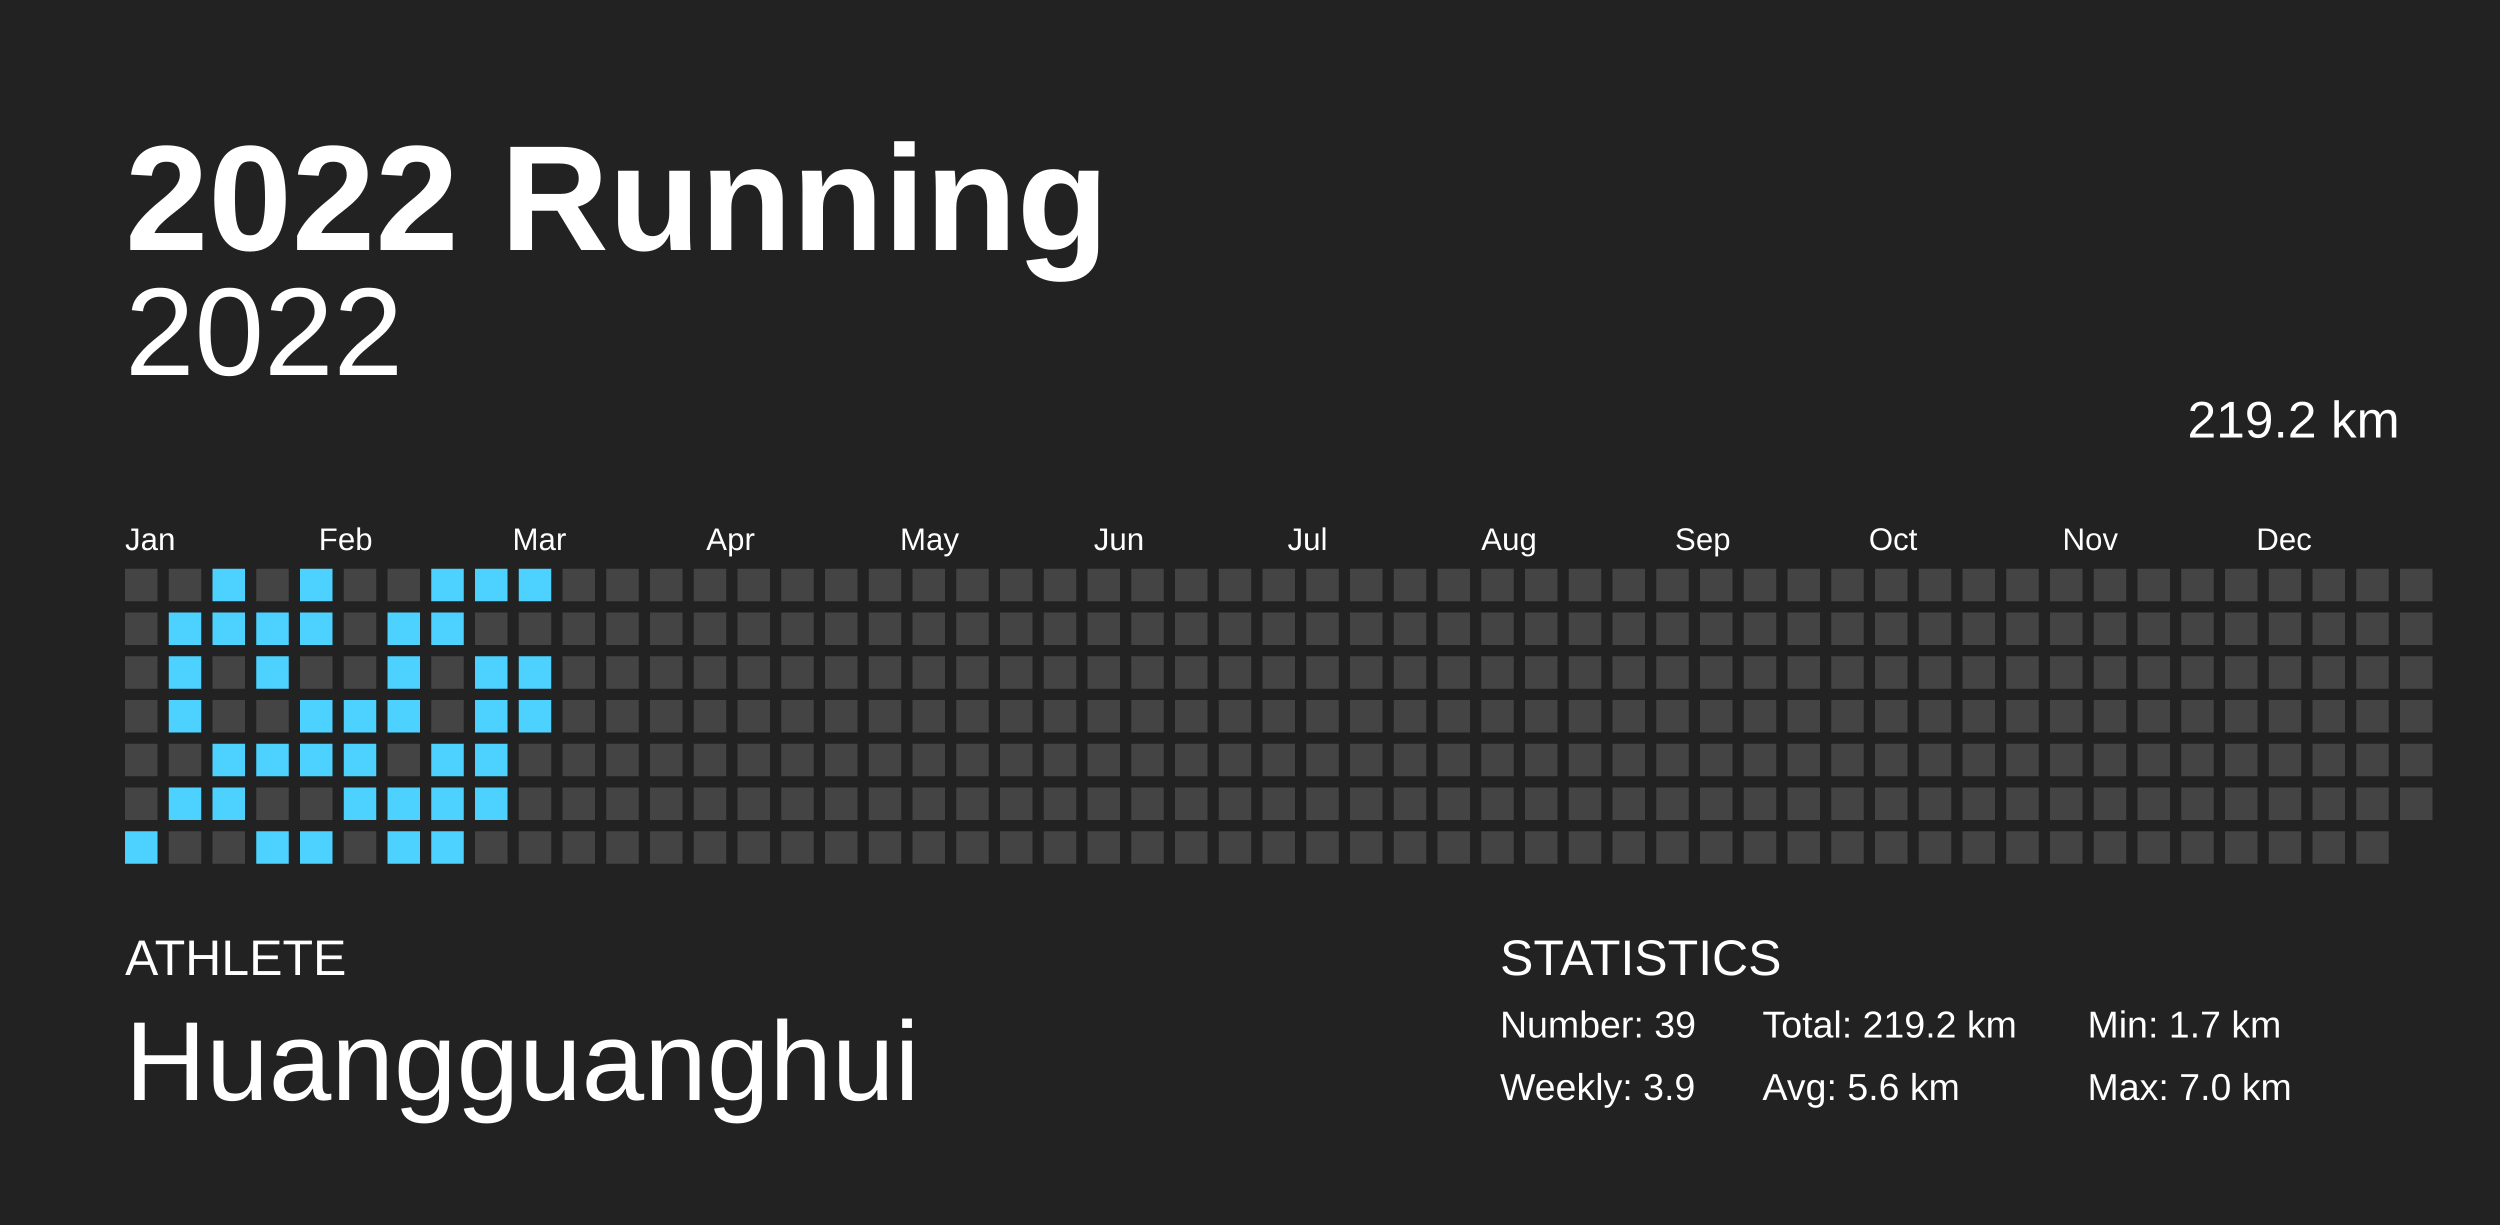
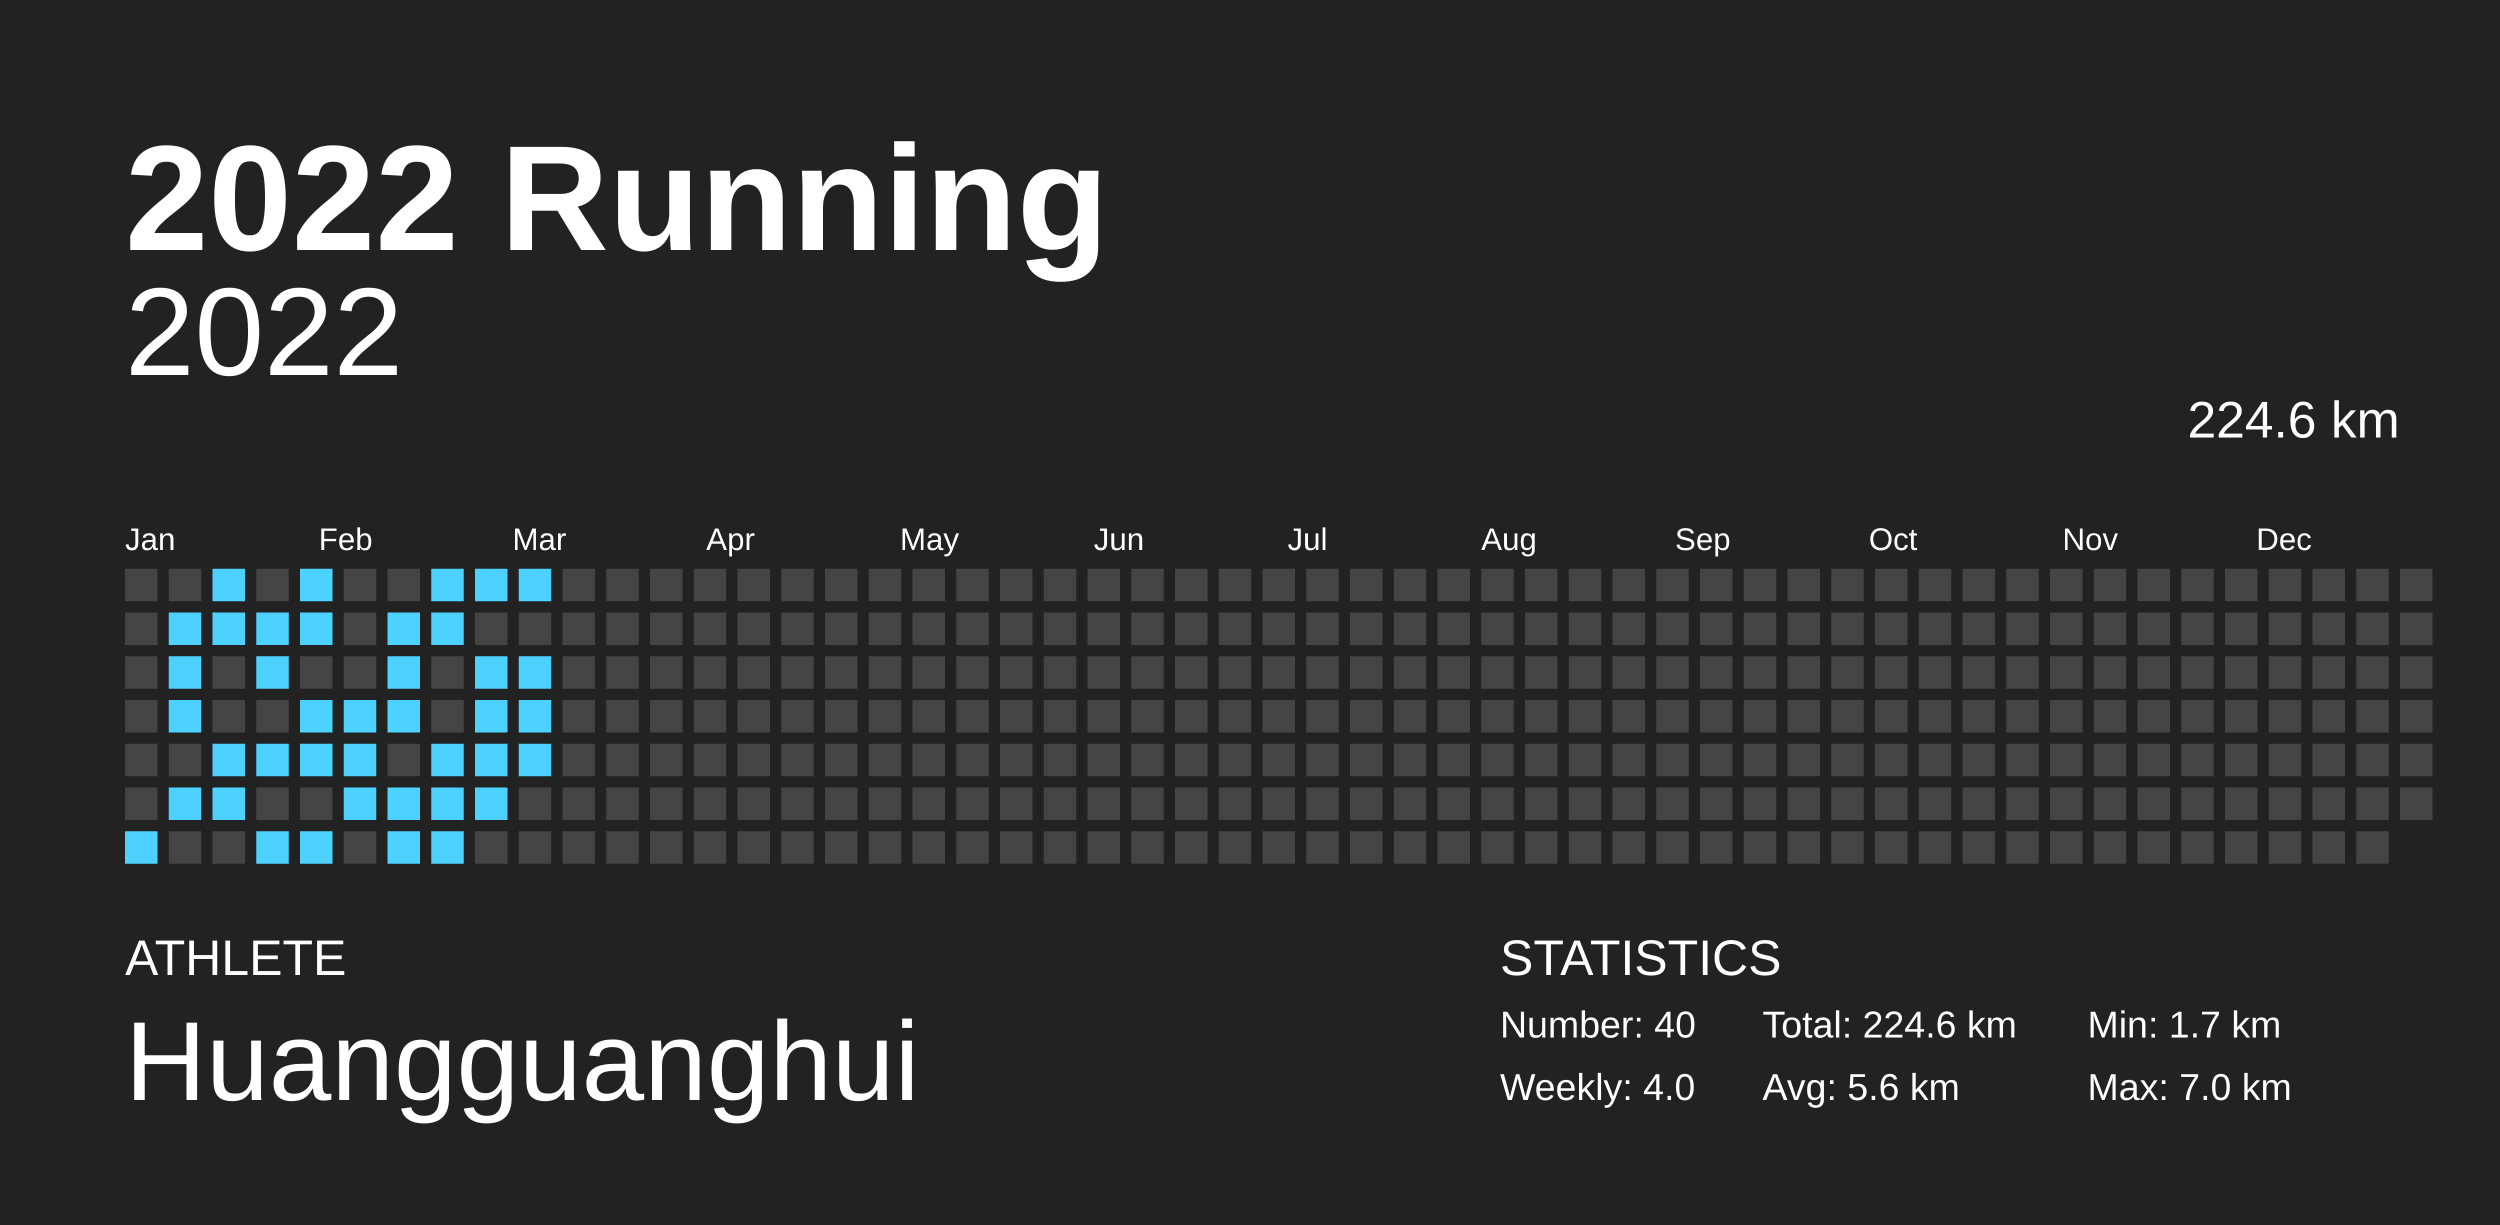
<svg xmlns="http://www.w3.org/2000/svg" baseProfile="full" height="98mm" version="1.1" viewBox="0,0,200,98" width="200mm">
  <defs />
  <rect fill="#222222" height="98" width="200" x="0" y="0" />
  <text fill="#FFFFFF" style="font-size:12px; font-family:Arial; font-weight:bold;" x="10" y="20">2022 Running</text>
  <text fill="#FFFFFF" style="font-size:4px; font-family:Arial" x="10" y="78">ATHLETE</text>
  <text fill="#FFFFFF" style="font-size:9px; font-family:Arial" x="10" y="88">Huangguanghui</text>
  <text fill="#FFFFFF" style="font-size:4px; font-family:Arial" x="120" y="78">STATISTICS</text>
-   <text fill="#FFFFFF" style="font-size:3px; font-family:Arial" x="120" y="83">Number: 39</text>
-   <text fill="#FFFFFF" style="font-size:3px; font-family:Arial" x="120" y="88">Weekly: 3.9</text>
-   <text fill="#FFFFFF" style="font-size:3px; font-family:Arial" x="141" y="83">Total: 219.2 km</text>
+   <text fill="#FFFFFF" style="font-size:3px; font-family:Arial" x="120" y="83">Number: 40</text>
+   <text fill="#FFFFFF" style="font-size:3px; font-family:Arial" x="120" y="88">Weekly: 4.0</text>
+   <text fill="#FFFFFF" style="font-size:3px; font-family:Arial" x="141" y="83">Total: 224.6 km</text>
  <text fill="#FFFFFF" style="font-size:3px; font-family:Arial" x="141" y="88">Avg: 5.6 km</text>
  <text fill="#FFFFFF" style="font-size:3px; font-family:Arial" x="167" y="83">Min: 1.7 km</text>
  <text fill="#FFFFFF" style="font-size:3px; font-family:Arial" x="167" y="88">Max: 7.0 km</text>
  <text alignment-baseline="hanging" fill="#FFFFFF" style="font-size:10.0px; font-family:Arial;" x="10" y="30">2022</text>
-   <text alignment-baseline="hanging" fill="#FFFFFF" style="font-size:4.125px; font-family:Arial;" x="175" y="35">219.2 km</text>
+   <text alignment-baseline="hanging" fill="#FFFFFF" style="font-size:4.125px; font-family:Arial;" x="175" y="35">224.6 km</text>
  <text fill="#FFFFFF" style="font-size:2.5px; font-family:Arial" x="10.0" y="44">Jan</text>
  <text fill="#FFFFFF" style="font-size:2.5px; font-family:Arial" x="25.5" y="44">Feb</text>
  <text fill="#FFFFFF" style="font-size:2.5px; font-family:Arial" x="41.0" y="44">Mar</text>
  <text fill="#FFFFFF" style="font-size:2.5px; font-family:Arial" x="56.5" y="44">Apr</text>
  <text fill="#FFFFFF" style="font-size:2.5px; font-family:Arial" x="72.0" y="44">May</text>
  <text fill="#FFFFFF" style="font-size:2.5px; font-family:Arial" x="87.5" y="44">Jun</text>
  <text fill="#FFFFFF" style="font-size:2.5px; font-family:Arial" x="103.0" y="44">Jul</text>
  <text fill="#FFFFFF" style="font-size:2.5px; font-family:Arial" x="118.5" y="44">Aug</text>
  <text fill="#FFFFFF" style="font-size:2.5px; font-family:Arial" x="134.0" y="44">Sep</text>
  <text fill="#FFFFFF" style="font-size:2.5px; font-family:Arial" x="149.5" y="44">Oct</text>
  <text fill="#FFFFFF" style="font-size:2.5px; font-family:Arial" x="165.0" y="44">Nov</text>
  <text fill="#FFFFFF" style="font-size:2.5px; font-family:Arial" x="180.5" y="44">Dec</text>
  <rect fill="#444444" height="2.6" width="2.6" x="10.0" y="45.5" />
  <rect fill="#444444" height="2.6" width="2.6" x="10.0" y="49.0" />
  <rect fill="#444444" height="2.6" width="2.6" x="10.0" y="52.5" />
  <rect fill="#444444" height="2.6" width="2.6" x="10.0" y="56.0" />
  <rect fill="#444444" height="2.6" width="2.6" x="10.0" y="59.5" />
  <rect fill="#444444" height="2.6" width="2.6" x="10.0" y="63.0" />
  <rect fill="#4dd2ff" height="2.6" width="2.6" x="10.0" y="66.5" />
  <rect fill="#444444" height="2.6" width="2.6" x="13.5" y="45.5" />
  <rect fill="#4dd2ff" height="2.6" width="2.6" x="13.5" y="49.0" />
  <rect fill="#4dd2ff" height="2.6" width="2.6" x="13.5" y="52.5" />
  <rect fill="#4dd2ff" height="2.6" width="2.6" x="13.5" y="56.0" />
  <rect fill="#444444" height="2.6" width="2.6" x="13.5" y="59.5" />
  <rect fill="#4dd2ff" height="2.6" width="2.6" x="13.5" y="63.0" />
  <rect fill="#444444" height="2.6" width="2.6" x="13.5" y="66.5" />
  <rect fill="#4dd2ff" height="2.6" width="2.6" x="17.0" y="45.5" />
  <rect fill="#4dd2ff" height="2.6" width="2.6" x="17.0" y="49.0" />
  <rect fill="#444444" height="2.6" width="2.6" x="17.0" y="52.5" />
  <rect fill="#444444" height="2.6" width="2.6" x="17.0" y="56.0" />
  <rect fill="#4dd2ff" height="2.6" width="2.6" x="17.0" y="59.5" />
  <rect fill="#4dd2ff" height="2.6" width="2.6" x="17.0" y="63.0" />
  <rect fill="#444444" height="2.6" width="2.6" x="17.0" y="66.5" />
  <rect fill="#444444" height="2.6" width="2.6" x="20.5" y="45.5" />
  <rect fill="#4dd2ff" height="2.6" width="2.6" x="20.5" y="49.0" />
  <rect fill="#4dd2ff" height="2.6" width="2.6" x="20.5" y="52.5" />
  <rect fill="#444444" height="2.6" width="2.6" x="20.5" y="56.0" />
  <rect fill="#4dd2ff" height="2.6" width="2.6" x="20.5" y="59.5" />
  <rect fill="#444444" height="2.6" width="2.6" x="20.5" y="63.0" />
  <rect fill="#4dd2ff" height="2.6" width="2.6" x="20.5" y="66.5" />
  <rect fill="#4dd2ff" height="2.6" width="2.6" x="24.0" y="45.5" />
  <rect fill="#4dd2ff" height="2.6" width="2.6" x="24.0" y="49.0" />
  <rect fill="#444444" height="2.6" width="2.6" x="24.0" y="52.5" />
  <rect fill="#4dd2ff" height="2.6" width="2.6" x="24.0" y="56.0" />
  <rect fill="#4dd2ff" height="2.6" width="2.6" x="24.0" y="59.5" />
  <rect fill="#444444" height="2.6" width="2.6" x="24.0" y="63.0" />
  <rect fill="#4dd2ff" height="2.6" width="2.6" x="24.0" y="66.5" />
  <rect fill="#444444" height="2.6" width="2.6" x="27.5" y="45.5" />
  <rect fill="#444444" height="2.6" width="2.6" x="27.5" y="49.0" />
  <rect fill="#444444" height="2.6" width="2.6" x="27.5" y="52.5" />
  <rect fill="#4dd2ff" height="2.6" width="2.6" x="27.5" y="56.0" />
  <rect fill="#4dd2ff" height="2.6" width="2.6" x="27.5" y="59.5" />
  <rect fill="#4dd2ff" height="2.6" width="2.6" x="27.5" y="63.0" />
  <rect fill="#444444" height="2.6" width="2.6" x="27.5" y="66.5" />
  <rect fill="#444444" height="2.6" width="2.6" x="31.0" y="45.5" />
  <rect fill="#4dd2ff" height="2.6" width="2.6" x="31.0" y="49.0" />
  <rect fill="#4dd2ff" height="2.6" width="2.6" x="31.0" y="52.5" />
  <rect fill="#4dd2ff" height="2.6" width="2.6" x="31.0" y="56.0" />
  <rect fill="#444444" height="2.6" width="2.6" x="31.0" y="59.5" />
  <rect fill="#4dd2ff" height="2.6" width="2.6" x="31.0" y="63.0" />
  <rect fill="#4dd2ff" height="2.6" width="2.6" x="31.0" y="66.5" />
  <rect fill="#4dd2ff" height="2.6" width="2.6" x="34.5" y="45.5" />
  <rect fill="#4dd2ff" height="2.6" width="2.6" x="34.5" y="49.0" />
  <rect fill="#444444" height="2.6" width="2.6" x="34.5" y="52.5" />
  <rect fill="#444444" height="2.6" width="2.6" x="34.5" y="56.0" />
  <rect fill="#4dd2ff" height="2.6" width="2.6" x="34.5" y="59.5" />
  <rect fill="#4dd2ff" height="2.6" width="2.6" x="34.5" y="63.0" />
  <rect fill="#4dd2ff" height="2.6" width="2.6" x="34.5" y="66.5" />
  <rect fill="#4dd2ff" height="2.6" width="2.6" x="38.0" y="45.5" />
  <rect fill="#444444" height="2.6" width="2.6" x="38.0" y="49.0" />
  <rect fill="#4dd2ff" height="2.6" width="2.6" x="38.0" y="52.5" />
  <rect fill="#4dd2ff" height="2.6" width="2.6" x="38.0" y="56.0" />
  <rect fill="#4dd2ff" height="2.6" width="2.6" x="38.0" y="59.5" />
  <rect fill="#4dd2ff" height="2.6" width="2.6" x="38.0" y="63.0" />
  <rect fill="#444444" height="2.6" width="2.6" x="38.0" y="66.5" />
  <rect fill="#4dd2ff" height="2.6" width="2.6" x="41.5" y="45.5" />
  <rect fill="#444444" height="2.6" width="2.6" x="41.5" y="49.0" />
  <rect fill="#4dd2ff" height="2.6" width="2.6" x="41.5" y="52.5" />
  <rect fill="#4dd2ff" height="2.6" width="2.6" x="41.5" y="56.0" />
-   <rect fill="#444444" height="2.6" width="2.6" x="41.5" y="59.5" />
+   <rect fill="#4dd2ff" height="2.6" width="2.6" x="41.5" y="59.5" />
  <rect fill="#444444" height="2.6" width="2.6" x="41.5" y="63.0" />
  <rect fill="#444444" height="2.6" width="2.6" x="41.5" y="66.5" />
  <rect fill="#444444" height="2.6" width="2.6" x="45.0" y="45.5" />
  <rect fill="#444444" height="2.6" width="2.6" x="45.0" y="49.0" />
  <rect fill="#444444" height="2.6" width="2.6" x="45.0" y="52.5" />
  <rect fill="#444444" height="2.6" width="2.6" x="45.0" y="56.0" />
  <rect fill="#444444" height="2.6" width="2.6" x="45.0" y="59.5" />
  <rect fill="#444444" height="2.6" width="2.6" x="45.0" y="63.0" />
  <rect fill="#444444" height="2.6" width="2.6" x="45.0" y="66.5" />
  <rect fill="#444444" height="2.6" width="2.6" x="48.5" y="45.5" />
  <rect fill="#444444" height="2.6" width="2.6" x="48.5" y="49.0" />
  <rect fill="#444444" height="2.6" width="2.6" x="48.5" y="52.5" />
  <rect fill="#444444" height="2.6" width="2.6" x="48.5" y="56.0" />
  <rect fill="#444444" height="2.6" width="2.6" x="48.5" y="59.5" />
  <rect fill="#444444" height="2.6" width="2.6" x="48.5" y="63.0" />
  <rect fill="#444444" height="2.6" width="2.6" x="48.5" y="66.5" />
  <rect fill="#444444" height="2.6" width="2.6" x="52.0" y="45.5" />
  <rect fill="#444444" height="2.6" width="2.6" x="52.0" y="49.0" />
  <rect fill="#444444" height="2.6" width="2.6" x="52.0" y="52.5" />
  <rect fill="#444444" height="2.6" width="2.6" x="52.0" y="56.0" />
  <rect fill="#444444" height="2.6" width="2.6" x="52.0" y="59.5" />
  <rect fill="#444444" height="2.6" width="2.6" x="52.0" y="63.0" />
  <rect fill="#444444" height="2.6" width="2.6" x="52.0" y="66.5" />
  <rect fill="#444444" height="2.6" width="2.6" x="55.5" y="45.5" />
  <rect fill="#444444" height="2.6" width="2.6" x="55.5" y="49.0" />
  <rect fill="#444444" height="2.6" width="2.6" x="55.5" y="52.5" />
  <rect fill="#444444" height="2.6" width="2.6" x="55.5" y="56.0" />
  <rect fill="#444444" height="2.6" width="2.6" x="55.5" y="59.5" />
  <rect fill="#444444" height="2.6" width="2.6" x="55.5" y="63.0" />
  <rect fill="#444444" height="2.6" width="2.6" x="55.5" y="66.5" />
  <rect fill="#444444" height="2.6" width="2.6" x="59.0" y="45.5" />
  <rect fill="#444444" height="2.6" width="2.6" x="59.0" y="49.0" />
  <rect fill="#444444" height="2.6" width="2.6" x="59.0" y="52.5" />
  <rect fill="#444444" height="2.6" width="2.6" x="59.0" y="56.0" />
  <rect fill="#444444" height="2.6" width="2.6" x="59.0" y="59.5" />
  <rect fill="#444444" height="2.6" width="2.6" x="59.0" y="63.0" />
  <rect fill="#444444" height="2.6" width="2.6" x="59.0" y="66.5" />
  <rect fill="#444444" height="2.6" width="2.6" x="62.5" y="45.5" />
  <rect fill="#444444" height="2.6" width="2.6" x="62.5" y="49.0" />
  <rect fill="#444444" height="2.6" width="2.6" x="62.5" y="52.5" />
  <rect fill="#444444" height="2.6" width="2.6" x="62.5" y="56.0" />
  <rect fill="#444444" height="2.6" width="2.6" x="62.5" y="59.5" />
  <rect fill="#444444" height="2.6" width="2.6" x="62.5" y="63.0" />
  <rect fill="#444444" height="2.6" width="2.6" x="62.5" y="66.5" />
  <rect fill="#444444" height="2.6" width="2.6" x="66.0" y="45.5" />
  <rect fill="#444444" height="2.6" width="2.6" x="66.0" y="49.0" />
  <rect fill="#444444" height="2.6" width="2.6" x="66.0" y="52.5" />
  <rect fill="#444444" height="2.6" width="2.6" x="66.0" y="56.0" />
  <rect fill="#444444" height="2.6" width="2.6" x="66.0" y="59.5" />
  <rect fill="#444444" height="2.6" width="2.6" x="66.0" y="63.0" />
  <rect fill="#444444" height="2.6" width="2.6" x="66.0" y="66.5" />
  <rect fill="#444444" height="2.6" width="2.6" x="69.5" y="45.5" />
  <rect fill="#444444" height="2.6" width="2.6" x="69.5" y="49.0" />
  <rect fill="#444444" height="2.6" width="2.6" x="69.5" y="52.5" />
  <rect fill="#444444" height="2.6" width="2.6" x="69.5" y="56.0" />
  <rect fill="#444444" height="2.6" width="2.6" x="69.5" y="59.5" />
  <rect fill="#444444" height="2.6" width="2.6" x="69.5" y="63.0" />
  <rect fill="#444444" height="2.6" width="2.6" x="69.5" y="66.5" />
  <rect fill="#444444" height="2.6" width="2.6" x="73.0" y="45.5" />
  <rect fill="#444444" height="2.6" width="2.6" x="73.0" y="49.0" />
  <rect fill="#444444" height="2.6" width="2.6" x="73.0" y="52.5" />
  <rect fill="#444444" height="2.6" width="2.6" x="73.0" y="56.0" />
  <rect fill="#444444" height="2.6" width="2.6" x="73.0" y="59.5" />
  <rect fill="#444444" height="2.6" width="2.6" x="73.0" y="63.0" />
  <rect fill="#444444" height="2.6" width="2.6" x="73.0" y="66.5" />
  <rect fill="#444444" height="2.6" width="2.6" x="76.5" y="45.5" />
  <rect fill="#444444" height="2.6" width="2.6" x="76.5" y="49.0" />
  <rect fill="#444444" height="2.6" width="2.6" x="76.5" y="52.5" />
  <rect fill="#444444" height="2.6" width="2.6" x="76.5" y="56.0" />
  <rect fill="#444444" height="2.6" width="2.6" x="76.5" y="59.5" />
  <rect fill="#444444" height="2.6" width="2.6" x="76.5" y="63.0" />
  <rect fill="#444444" height="2.6" width="2.6" x="76.5" y="66.5" />
  <rect fill="#444444" height="2.6" width="2.6" x="80.0" y="45.5" />
  <rect fill="#444444" height="2.6" width="2.6" x="80.0" y="49.0" />
  <rect fill="#444444" height="2.6" width="2.6" x="80.0" y="52.5" />
  <rect fill="#444444" height="2.6" width="2.6" x="80.0" y="56.0" />
  <rect fill="#444444" height="2.6" width="2.6" x="80.0" y="59.5" />
  <rect fill="#444444" height="2.6" width="2.6" x="80.0" y="63.0" />
  <rect fill="#444444" height="2.6" width="2.6" x="80.0" y="66.5" />
  <rect fill="#444444" height="2.6" width="2.6" x="83.5" y="45.5" />
  <rect fill="#444444" height="2.6" width="2.6" x="83.5" y="49.0" />
  <rect fill="#444444" height="2.6" width="2.6" x="83.5" y="52.5" />
  <rect fill="#444444" height="2.6" width="2.6" x="83.5" y="56.0" />
  <rect fill="#444444" height="2.6" width="2.6" x="83.5" y="59.5" />
  <rect fill="#444444" height="2.6" width="2.6" x="83.5" y="63.0" />
  <rect fill="#444444" height="2.6" width="2.6" x="83.5" y="66.5" />
  <rect fill="#444444" height="2.6" width="2.6" x="87.0" y="45.5" />
  <rect fill="#444444" height="2.6" width="2.6" x="87.0" y="49.0" />
  <rect fill="#444444" height="2.6" width="2.6" x="87.0" y="52.5" />
  <rect fill="#444444" height="2.6" width="2.6" x="87.0" y="56.0" />
  <rect fill="#444444" height="2.6" width="2.6" x="87.0" y="59.5" />
  <rect fill="#444444" height="2.6" width="2.6" x="87.0" y="63.0" />
  <rect fill="#444444" height="2.6" width="2.6" x="87.0" y="66.5" />
  <rect fill="#444444" height="2.6" width="2.6" x="90.5" y="45.5" />
  <rect fill="#444444" height="2.6" width="2.6" x="90.5" y="49.0" />
  <rect fill="#444444" height="2.6" width="2.6" x="90.5" y="52.5" />
  <rect fill="#444444" height="2.6" width="2.6" x="90.5" y="56.0" />
  <rect fill="#444444" height="2.6" width="2.6" x="90.5" y="59.5" />
  <rect fill="#444444" height="2.6" width="2.6" x="90.5" y="63.0" />
  <rect fill="#444444" height="2.6" width="2.6" x="90.5" y="66.5" />
  <rect fill="#444444" height="2.6" width="2.6" x="94.0" y="45.5" />
  <rect fill="#444444" height="2.6" width="2.6" x="94.0" y="49.0" />
  <rect fill="#444444" height="2.6" width="2.6" x="94.0" y="52.5" />
  <rect fill="#444444" height="2.6" width="2.6" x="94.0" y="56.0" />
  <rect fill="#444444" height="2.6" width="2.6" x="94.0" y="59.5" />
  <rect fill="#444444" height="2.6" width="2.6" x="94.0" y="63.0" />
  <rect fill="#444444" height="2.6" width="2.6" x="94.0" y="66.5" />
  <rect fill="#444444" height="2.6" width="2.6" x="97.5" y="45.5" />
  <rect fill="#444444" height="2.6" width="2.6" x="97.5" y="49.0" />
  <rect fill="#444444" height="2.6" width="2.6" x="97.5" y="52.5" />
  <rect fill="#444444" height="2.6" width="2.6" x="97.5" y="56.0" />
  <rect fill="#444444" height="2.6" width="2.6" x="97.5" y="59.5" />
  <rect fill="#444444" height="2.6" width="2.6" x="97.5" y="63.0" />
  <rect fill="#444444" height="2.6" width="2.6" x="97.5" y="66.5" />
  <rect fill="#444444" height="2.6" width="2.6" x="101.0" y="45.5" />
  <rect fill="#444444" height="2.6" width="2.6" x="101.0" y="49.0" />
  <rect fill="#444444" height="2.6" width="2.6" x="101.0" y="52.5" />
  <rect fill="#444444" height="2.6" width="2.6" x="101.0" y="56.0" />
  <rect fill="#444444" height="2.6" width="2.6" x="101.0" y="59.5" />
  <rect fill="#444444" height="2.6" width="2.6" x="101.0" y="63.0" />
  <rect fill="#444444" height="2.6" width="2.6" x="101.0" y="66.5" />
  <rect fill="#444444" height="2.6" width="2.6" x="104.5" y="45.5" />
  <rect fill="#444444" height="2.6" width="2.6" x="104.5" y="49.0" />
  <rect fill="#444444" height="2.6" width="2.6" x="104.5" y="52.5" />
  <rect fill="#444444" height="2.6" width="2.6" x="104.5" y="56.0" />
  <rect fill="#444444" height="2.6" width="2.6" x="104.5" y="59.5" />
  <rect fill="#444444" height="2.6" width="2.6" x="104.5" y="63.0" />
  <rect fill="#444444" height="2.6" width="2.6" x="104.5" y="66.5" />
  <rect fill="#444444" height="2.6" width="2.6" x="108.0" y="45.5" />
  <rect fill="#444444" height="2.6" width="2.6" x="108.0" y="49.0" />
  <rect fill="#444444" height="2.6" width="2.6" x="108.0" y="52.5" />
  <rect fill="#444444" height="2.6" width="2.6" x="108.0" y="56.0" />
  <rect fill="#444444" height="2.6" width="2.6" x="108.0" y="59.5" />
  <rect fill="#444444" height="2.6" width="2.6" x="108.0" y="63.0" />
  <rect fill="#444444" height="2.6" width="2.6" x="108.0" y="66.5" />
  <rect fill="#444444" height="2.6" width="2.6" x="111.5" y="45.5" />
  <rect fill="#444444" height="2.6" width="2.6" x="111.5" y="49.0" />
  <rect fill="#444444" height="2.6" width="2.6" x="111.5" y="52.5" />
  <rect fill="#444444" height="2.6" width="2.6" x="111.5" y="56.0" />
  <rect fill="#444444" height="2.6" width="2.6" x="111.5" y="59.5" />
  <rect fill="#444444" height="2.6" width="2.6" x="111.5" y="63.0" />
  <rect fill="#444444" height="2.6" width="2.6" x="111.5" y="66.5" />
  <rect fill="#444444" height="2.6" width="2.6" x="115.0" y="45.5" />
  <rect fill="#444444" height="2.6" width="2.6" x="115.0" y="49.0" />
  <rect fill="#444444" height="2.6" width="2.6" x="115.0" y="52.5" />
  <rect fill="#444444" height="2.6" width="2.6" x="115.0" y="56.0" />
  <rect fill="#444444" height="2.6" width="2.6" x="115.0" y="59.5" />
  <rect fill="#444444" height="2.6" width="2.6" x="115.0" y="63.0" />
  <rect fill="#444444" height="2.6" width="2.6" x="115.0" y="66.5" />
  <rect fill="#444444" height="2.6" width="2.6" x="118.5" y="45.5" />
  <rect fill="#444444" height="2.6" width="2.6" x="118.5" y="49.0" />
  <rect fill="#444444" height="2.6" width="2.6" x="118.5" y="52.5" />
  <rect fill="#444444" height="2.6" width="2.6" x="118.5" y="56.0" />
  <rect fill="#444444" height="2.6" width="2.6" x="118.5" y="59.5" />
  <rect fill="#444444" height="2.6" width="2.6" x="118.5" y="63.0" />
  <rect fill="#444444" height="2.6" width="2.6" x="118.5" y="66.5" />
  <rect fill="#444444" height="2.6" width="2.6" x="122.0" y="45.5" />
  <rect fill="#444444" height="2.6" width="2.6" x="122.0" y="49.0" />
  <rect fill="#444444" height="2.6" width="2.6" x="122.0" y="52.5" />
  <rect fill="#444444" height="2.6" width="2.6" x="122.0" y="56.0" />
  <rect fill="#444444" height="2.6" width="2.6" x="122.0" y="59.5" />
  <rect fill="#444444" height="2.6" width="2.6" x="122.0" y="63.0" />
  <rect fill="#444444" height="2.6" width="2.6" x="122.0" y="66.5" />
  <rect fill="#444444" height="2.6" width="2.6" x="125.5" y="45.5" />
  <rect fill="#444444" height="2.6" width="2.6" x="125.5" y="49.0" />
  <rect fill="#444444" height="2.6" width="2.6" x="125.5" y="52.5" />
  <rect fill="#444444" height="2.6" width="2.6" x="125.5" y="56.0" />
  <rect fill="#444444" height="2.6" width="2.6" x="125.5" y="59.5" />
  <rect fill="#444444" height="2.6" width="2.6" x="125.5" y="63.0" />
  <rect fill="#444444" height="2.6" width="2.6" x="125.5" y="66.5" />
  <rect fill="#444444" height="2.6" width="2.6" x="129.0" y="45.5" />
  <rect fill="#444444" height="2.6" width="2.6" x="129.0" y="49.0" />
  <rect fill="#444444" height="2.6" width="2.6" x="129.0" y="52.5" />
  <rect fill="#444444" height="2.6" width="2.6" x="129.0" y="56.0" />
  <rect fill="#444444" height="2.6" width="2.6" x="129.0" y="59.5" />
  <rect fill="#444444" height="2.6" width="2.6" x="129.0" y="63.0" />
  <rect fill="#444444" height="2.6" width="2.6" x="129.0" y="66.5" />
  <rect fill="#444444" height="2.6" width="2.6" x="132.5" y="45.5" />
  <rect fill="#444444" height="2.6" width="2.6" x="132.5" y="49.0" />
  <rect fill="#444444" height="2.6" width="2.6" x="132.5" y="52.5" />
  <rect fill="#444444" height="2.6" width="2.6" x="132.5" y="56.0" />
  <rect fill="#444444" height="2.6" width="2.6" x="132.5" y="59.5" />
  <rect fill="#444444" height="2.6" width="2.6" x="132.5" y="63.0" />
  <rect fill="#444444" height="2.6" width="2.6" x="132.5" y="66.5" />
  <rect fill="#444444" height="2.6" width="2.6" x="136.0" y="45.5" />
  <rect fill="#444444" height="2.6" width="2.6" x="136.0" y="49.0" />
  <rect fill="#444444" height="2.6" width="2.6" x="136.0" y="52.5" />
  <rect fill="#444444" height="2.6" width="2.6" x="136.0" y="56.0" />
  <rect fill="#444444" height="2.6" width="2.6" x="136.0" y="59.5" />
  <rect fill="#444444" height="2.6" width="2.6" x="136.0" y="63.0" />
  <rect fill="#444444" height="2.6" width="2.6" x="136.0" y="66.5" />
  <rect fill="#444444" height="2.6" width="2.6" x="139.5" y="45.5" />
  <rect fill="#444444" height="2.6" width="2.6" x="139.5" y="49.0" />
  <rect fill="#444444" height="2.6" width="2.6" x="139.5" y="52.5" />
  <rect fill="#444444" height="2.6" width="2.6" x="139.5" y="56.0" />
  <rect fill="#444444" height="2.6" width="2.6" x="139.5" y="59.5" />
  <rect fill="#444444" height="2.6" width="2.6" x="139.5" y="63.0" />
  <rect fill="#444444" height="2.6" width="2.6" x="139.5" y="66.5" />
  <rect fill="#444444" height="2.6" width="2.6" x="143.0" y="45.5" />
  <rect fill="#444444" height="2.6" width="2.6" x="143.0" y="49.0" />
  <rect fill="#444444" height="2.6" width="2.6" x="143.0" y="52.5" />
  <rect fill="#444444" height="2.6" width="2.6" x="143.0" y="56.0" />
  <rect fill="#444444" height="2.6" width="2.6" x="143.0" y="59.5" />
  <rect fill="#444444" height="2.6" width="2.6" x="143.0" y="63.0" />
  <rect fill="#444444" height="2.6" width="2.6" x="143.0" y="66.5" />
  <rect fill="#444444" height="2.6" width="2.6" x="146.5" y="45.5" />
  <rect fill="#444444" height="2.6" width="2.6" x="146.5" y="49.0" />
  <rect fill="#444444" height="2.6" width="2.6" x="146.5" y="52.5" />
  <rect fill="#444444" height="2.6" width="2.6" x="146.5" y="56.0" />
  <rect fill="#444444" height="2.6" width="2.6" x="146.5" y="59.5" />
  <rect fill="#444444" height="2.6" width="2.6" x="146.5" y="63.0" />
  <rect fill="#444444" height="2.6" width="2.6" x="146.5" y="66.5" />
  <rect fill="#444444" height="2.6" width="2.6" x="150.0" y="45.5" />
  <rect fill="#444444" height="2.6" width="2.6" x="150.0" y="49.0" />
  <rect fill="#444444" height="2.6" width="2.6" x="150.0" y="52.5" />
  <rect fill="#444444" height="2.6" width="2.6" x="150.0" y="56.0" />
  <rect fill="#444444" height="2.6" width="2.6" x="150.0" y="59.5" />
  <rect fill="#444444" height="2.6" width="2.6" x="150.0" y="63.0" />
  <rect fill="#444444" height="2.6" width="2.6" x="150.0" y="66.5" />
  <rect fill="#444444" height="2.6" width="2.6" x="153.5" y="45.5" />
  <rect fill="#444444" height="2.6" width="2.6" x="153.5" y="49.0" />
  <rect fill="#444444" height="2.6" width="2.6" x="153.5" y="52.5" />
  <rect fill="#444444" height="2.6" width="2.6" x="153.5" y="56.0" />
  <rect fill="#444444" height="2.6" width="2.6" x="153.5" y="59.5" />
  <rect fill="#444444" height="2.6" width="2.6" x="153.5" y="63.0" />
  <rect fill="#444444" height="2.6" width="2.6" x="153.5" y="66.5" />
  <rect fill="#444444" height="2.6" width="2.6" x="157.0" y="45.5" />
  <rect fill="#444444" height="2.6" width="2.6" x="157.0" y="49.0" />
  <rect fill="#444444" height="2.6" width="2.6" x="157.0" y="52.5" />
  <rect fill="#444444" height="2.6" width="2.6" x="157.0" y="56.0" />
  <rect fill="#444444" height="2.6" width="2.6" x="157.0" y="59.5" />
  <rect fill="#444444" height="2.6" width="2.6" x="157.0" y="63.0" />
  <rect fill="#444444" height="2.6" width="2.6" x="157.0" y="66.5" />
  <rect fill="#444444" height="2.6" width="2.6" x="160.5" y="45.5" />
  <rect fill="#444444" height="2.6" width="2.6" x="160.5" y="49.0" />
  <rect fill="#444444" height="2.6" width="2.6" x="160.5" y="52.5" />
  <rect fill="#444444" height="2.6" width="2.6" x="160.5" y="56.0" />
  <rect fill="#444444" height="2.6" width="2.6" x="160.5" y="59.5" />
  <rect fill="#444444" height="2.6" width="2.6" x="160.5" y="63.0" />
  <rect fill="#444444" height="2.6" width="2.6" x="160.5" y="66.5" />
  <rect fill="#444444" height="2.6" width="2.6" x="164.0" y="45.5" />
  <rect fill="#444444" height="2.6" width="2.6" x="164.0" y="49.0" />
  <rect fill="#444444" height="2.6" width="2.6" x="164.0" y="52.5" />
  <rect fill="#444444" height="2.6" width="2.6" x="164.0" y="56.0" />
  <rect fill="#444444" height="2.6" width="2.6" x="164.0" y="59.5" />
  <rect fill="#444444" height="2.6" width="2.6" x="164.0" y="63.0" />
  <rect fill="#444444" height="2.6" width="2.6" x="164.0" y="66.5" />
  <rect fill="#444444" height="2.6" width="2.6" x="167.5" y="45.5" />
  <rect fill="#444444" height="2.6" width="2.6" x="167.5" y="49.0" />
  <rect fill="#444444" height="2.6" width="2.6" x="167.5" y="52.5" />
  <rect fill="#444444" height="2.6" width="2.6" x="167.5" y="56.0" />
  <rect fill="#444444" height="2.6" width="2.6" x="167.5" y="59.5" />
  <rect fill="#444444" height="2.6" width="2.6" x="167.5" y="63.0" />
  <rect fill="#444444" height="2.6" width="2.6" x="167.5" y="66.5" />
  <rect fill="#444444" height="2.6" width="2.6" x="171.0" y="45.5" />
  <rect fill="#444444" height="2.6" width="2.6" x="171.0" y="49.0" />
  <rect fill="#444444" height="2.6" width="2.6" x="171.0" y="52.5" />
  <rect fill="#444444" height="2.6" width="2.6" x="171.0" y="56.0" />
  <rect fill="#444444" height="2.6" width="2.6" x="171.0" y="59.5" />
  <rect fill="#444444" height="2.6" width="2.6" x="171.0" y="63.0" />
  <rect fill="#444444" height="2.6" width="2.6" x="171.0" y="66.5" />
  <rect fill="#444444" height="2.6" width="2.6" x="174.5" y="45.5" />
  <rect fill="#444444" height="2.6" width="2.6" x="174.5" y="49.0" />
  <rect fill="#444444" height="2.6" width="2.6" x="174.5" y="52.5" />
  <rect fill="#444444" height="2.6" width="2.6" x="174.5" y="56.0" />
  <rect fill="#444444" height="2.6" width="2.6" x="174.5" y="59.5" />
  <rect fill="#444444" height="2.6" width="2.6" x="174.5" y="63.0" />
  <rect fill="#444444" height="2.6" width="2.6" x="174.5" y="66.5" />
  <rect fill="#444444" height="2.6" width="2.6" x="178.0" y="45.5" />
  <rect fill="#444444" height="2.6" width="2.6" x="178.0" y="49.0" />
  <rect fill="#444444" height="2.6" width="2.6" x="178.0" y="52.5" />
  <rect fill="#444444" height="2.6" width="2.6" x="178.0" y="56.0" />
  <rect fill="#444444" height="2.6" width="2.6" x="178.0" y="59.5" />
  <rect fill="#444444" height="2.6" width="2.6" x="178.0" y="63.0" />
  <rect fill="#444444" height="2.6" width="2.6" x="178.0" y="66.5" />
  <rect fill="#444444" height="2.6" width="2.6" x="181.5" y="45.5" />
  <rect fill="#444444" height="2.6" width="2.6" x="181.5" y="49.0" />
  <rect fill="#444444" height="2.6" width="2.6" x="181.5" y="52.5" />
  <rect fill="#444444" height="2.6" width="2.6" x="181.5" y="56.0" />
  <rect fill="#444444" height="2.6" width="2.6" x="181.5" y="59.5" />
  <rect fill="#444444" height="2.6" width="2.6" x="181.5" y="63.0" />
  <rect fill="#444444" height="2.6" width="2.6" x="181.5" y="66.5" />
  <rect fill="#444444" height="2.6" width="2.6" x="185.0" y="45.5" />
  <rect fill="#444444" height="2.6" width="2.6" x="185.0" y="49.0" />
  <rect fill="#444444" height="2.6" width="2.6" x="185.0" y="52.5" />
  <rect fill="#444444" height="2.6" width="2.6" x="185.0" y="56.0" />
  <rect fill="#444444" height="2.6" width="2.6" x="185.0" y="59.5" />
  <rect fill="#444444" height="2.6" width="2.6" x="185.0" y="63.0" />
  <rect fill="#444444" height="2.6" width="2.6" x="185.0" y="66.5" />
  <rect fill="#444444" height="2.6" width="2.6" x="188.5" y="45.5" />
  <rect fill="#444444" height="2.6" width="2.6" x="188.5" y="49.0" />
  <rect fill="#444444" height="2.6" width="2.6" x="188.5" y="52.5" />
  <rect fill="#444444" height="2.6" width="2.6" x="188.5" y="56.0" />
  <rect fill="#444444" height="2.6" width="2.6" x="188.5" y="59.5" />
  <rect fill="#444444" height="2.6" width="2.6" x="188.5" y="63.0" />
  <rect fill="#444444" height="2.6" width="2.6" x="188.5" y="66.5" />
  <rect fill="#444444" height="2.6" width="2.6" x="192.0" y="45.5" />
  <rect fill="#444444" height="2.6" width="2.6" x="192.0" y="49.0" />
  <rect fill="#444444" height="2.6" width="2.6" x="192.0" y="52.5" />
  <rect fill="#444444" height="2.6" width="2.6" x="192.0" y="56.0" />
  <rect fill="#444444" height="2.6" width="2.6" x="192.0" y="59.5" />
  <rect fill="#444444" height="2.6" width="2.6" x="192.0" y="63.0" />
</svg>
